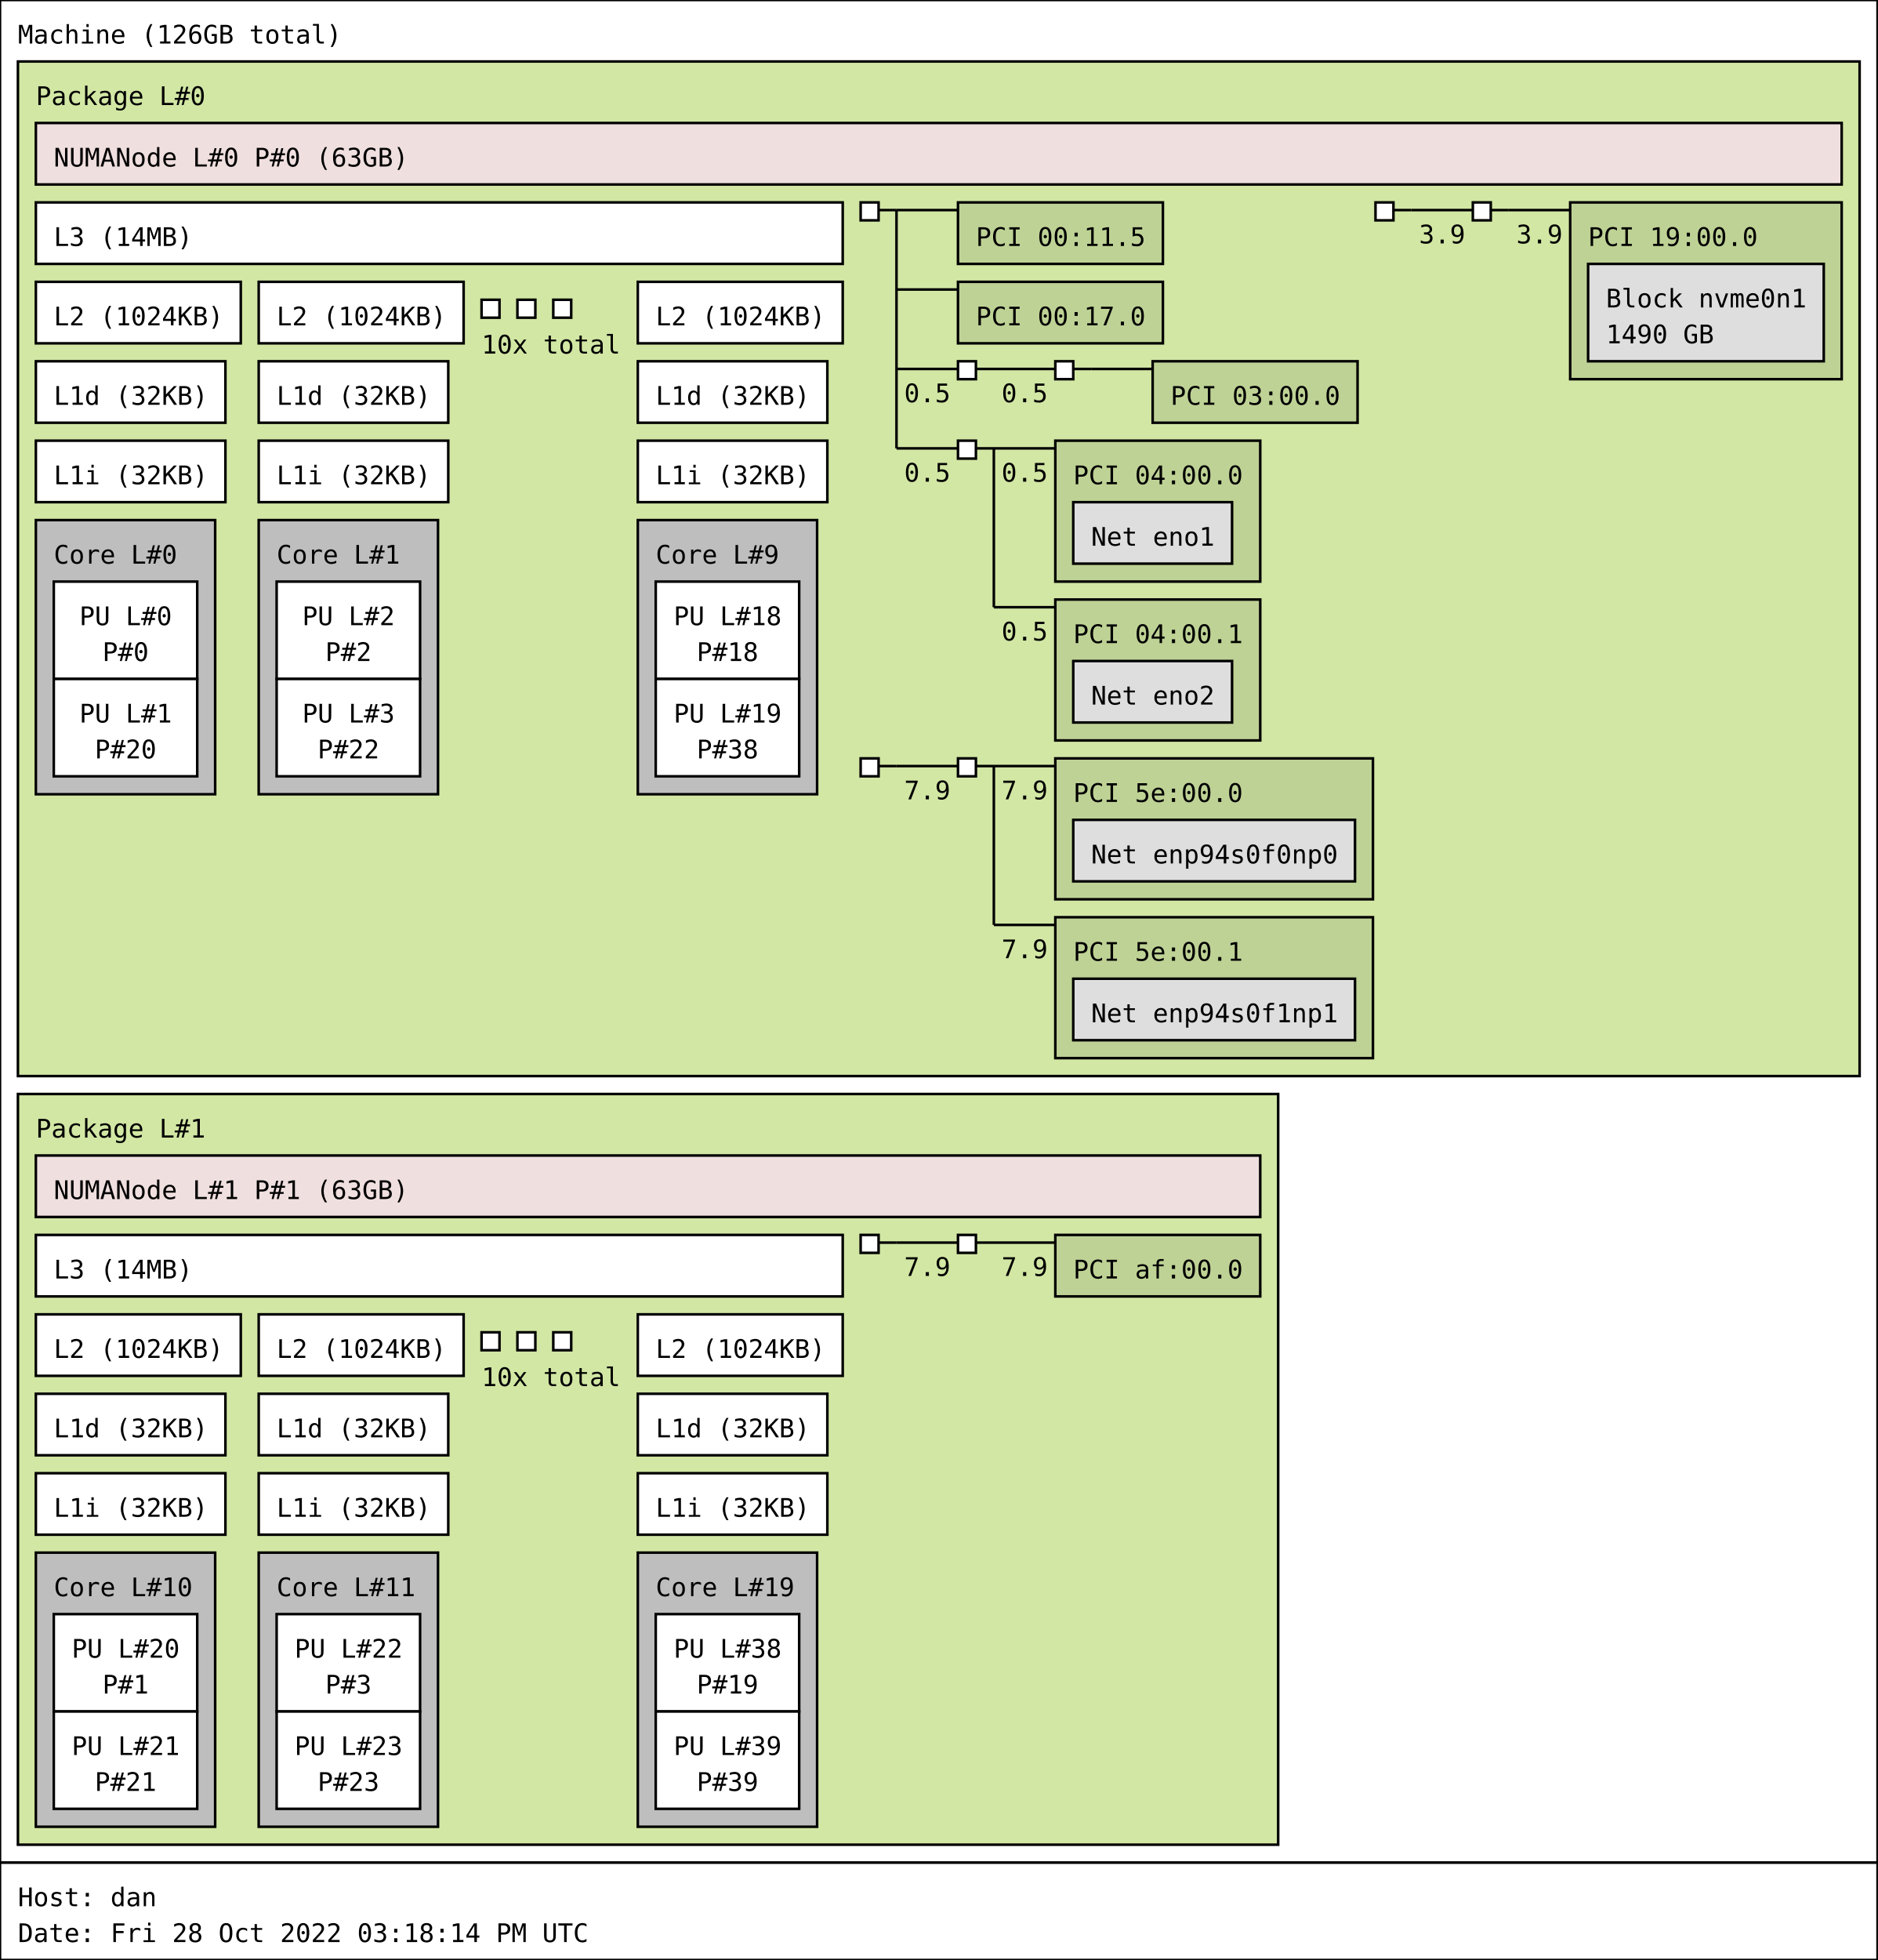
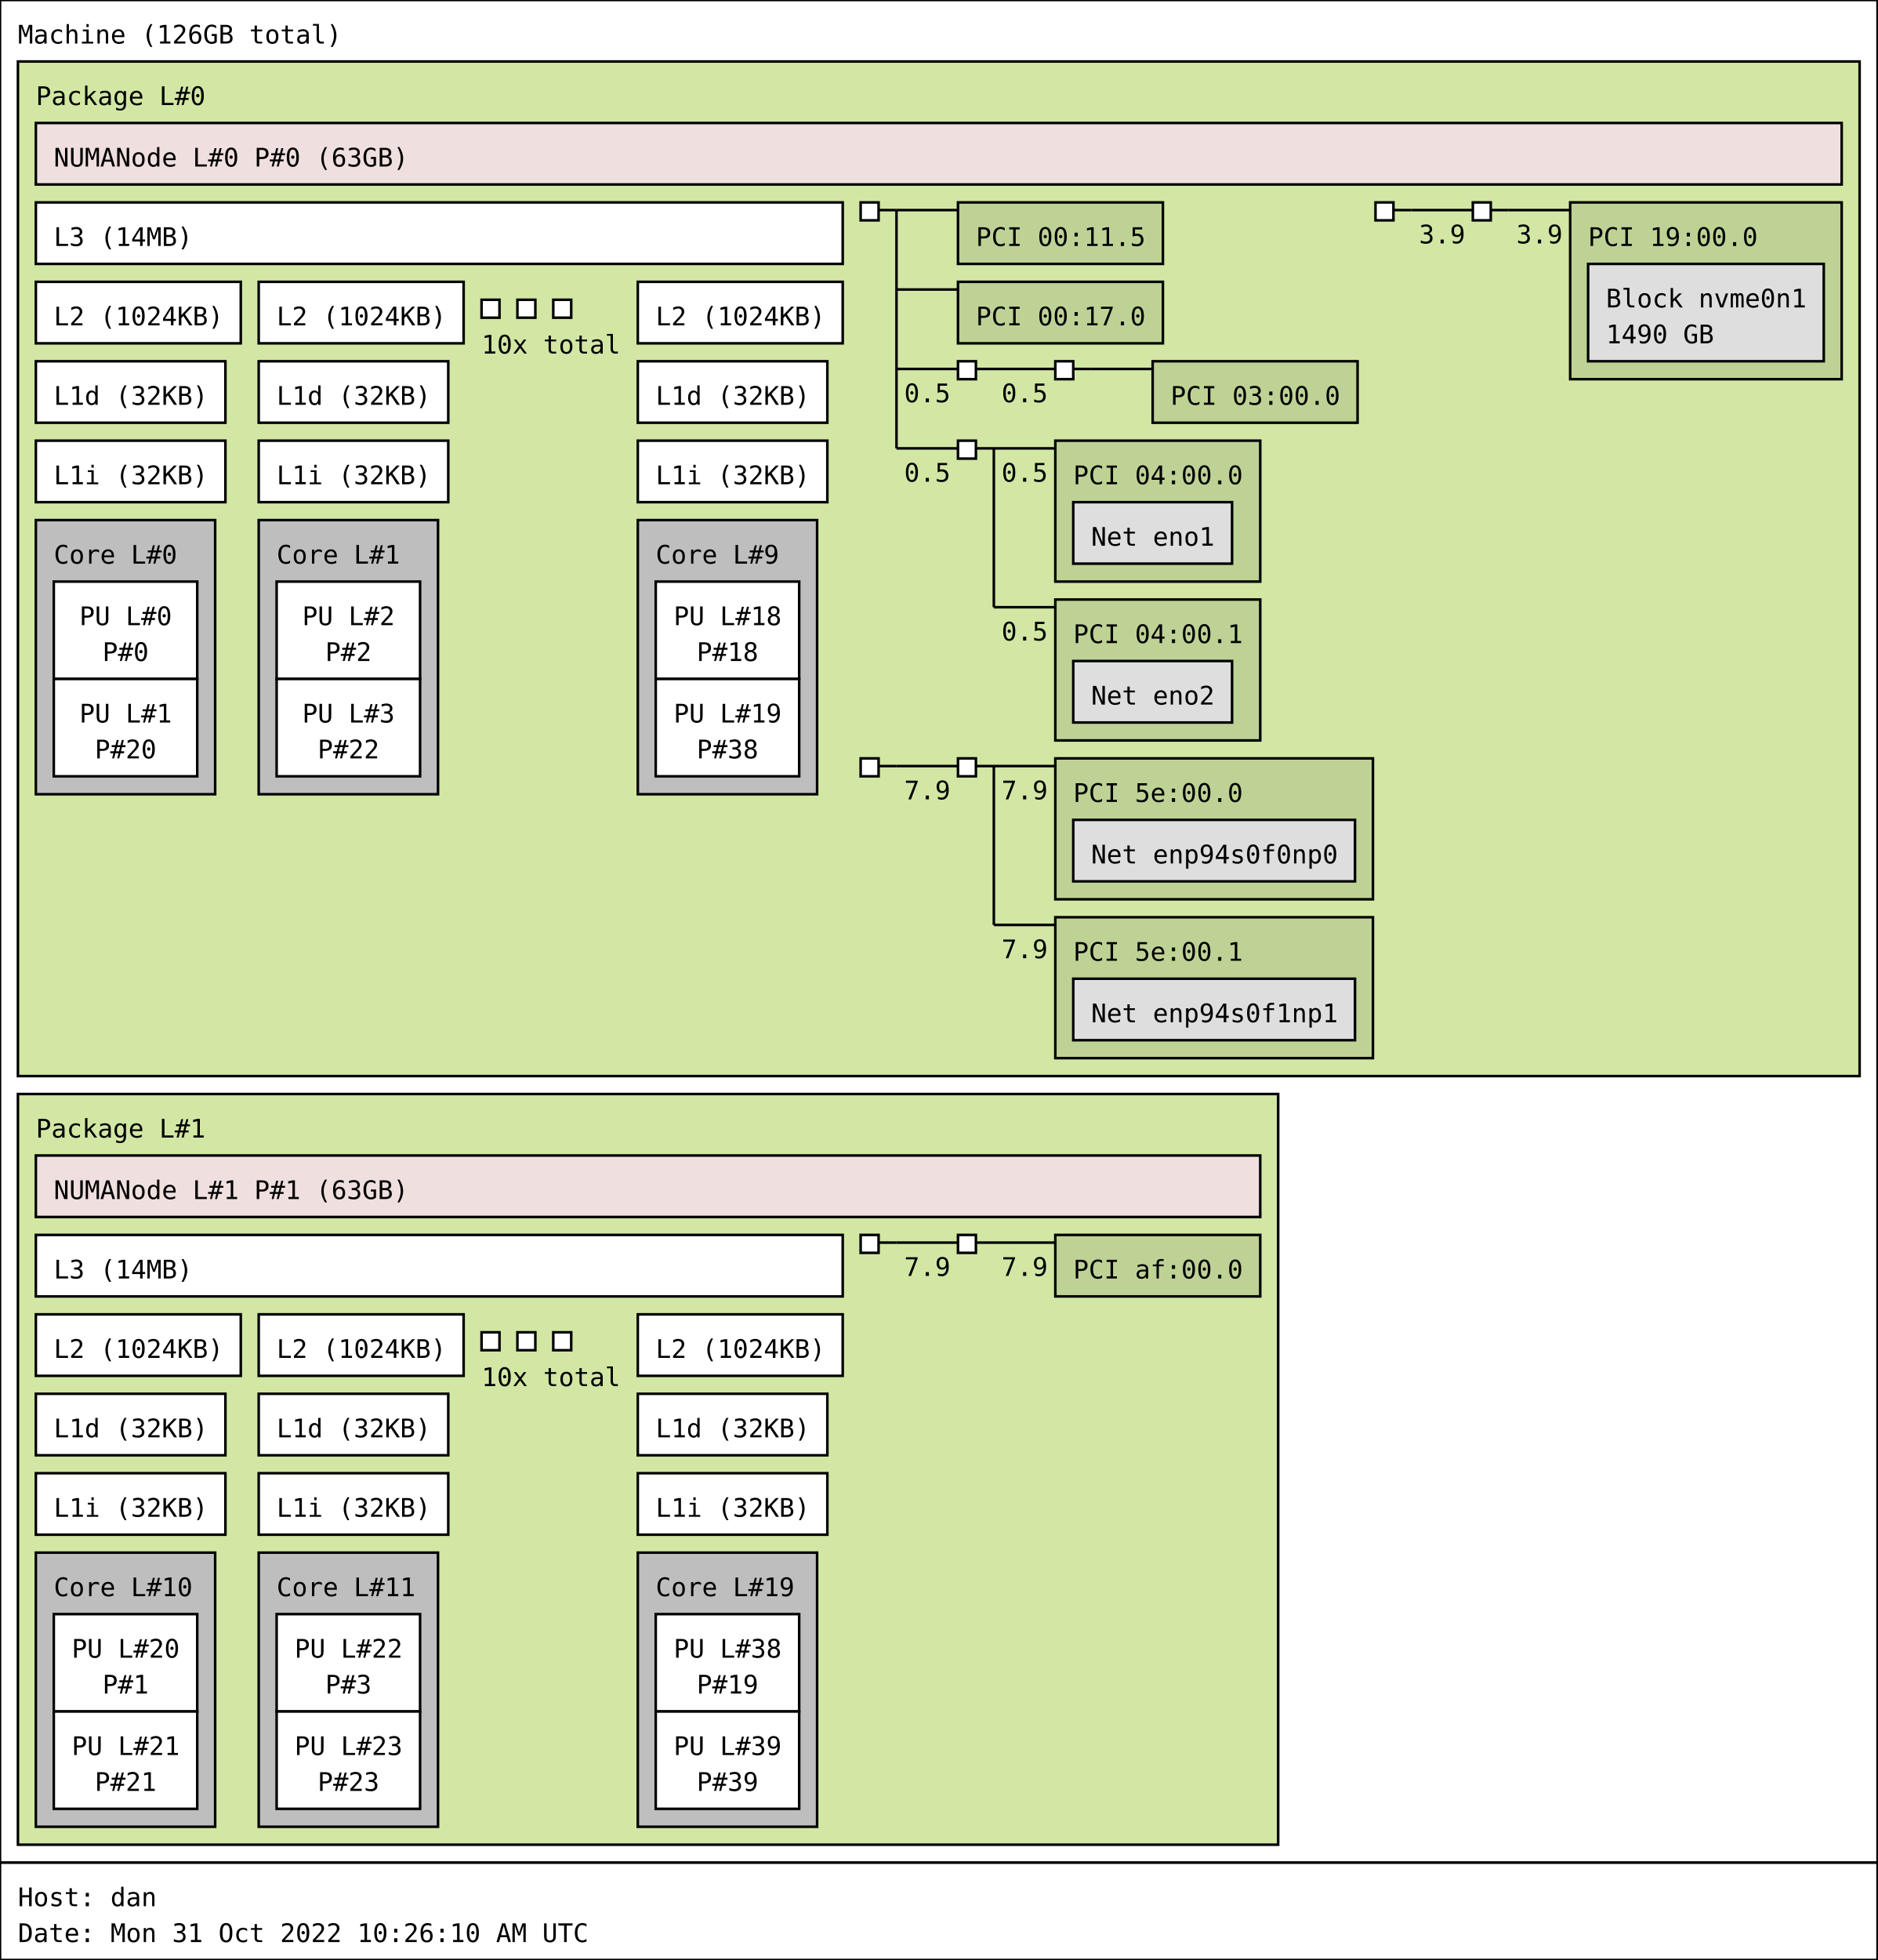
<svg xmlns="http://www.w3.org/2000/svg" width="733px" height="765px" viewBox="0 0 733px 765px" version="1.1">
  <rect id="Machine_0_rect" class="Machine" x="0" y="0" width="733" height="727" fill="rgb(255,255,255)" stroke="rgb(0,0,0)" stroke-width="1" />
  <text id="Machine_0_text" class="Machine" font-family="Monospace" x="7" y="17" fill="rgb(0,0,0)" font-size="10px">Machine (126GB total)</text>
  <rect id="Package_0_rect" class="Package" x="7" y="24" width="719" height="396" fill="rgb(210,231,164)" stroke="rgb(0,0,0)" stroke-width="1" />
  <text id="Package_0_text" class="Package" font-family="Monospace" x="14" y="41" fill="rgb(0,0,0)" font-size="10px">Package L#0</text>
  <rect id="L3_0_rect" class="L3" x="14" y="79" width="315" height="24" fill="rgb(255,255,255)" stroke="rgb(0,0,0)" stroke-width="1" />
  <text id="L3_0_text" class="L3" font-family="Monospace" x="21" y="96" fill="rgb(0,0,0)" font-size="10px">L3 (14MB)</text>
  <rect id="L2_0_rect" class="L2" x="14" y="110" width="80" height="24" fill="rgb(255,255,255)" stroke="rgb(0,0,0)" stroke-width="1" />
  <text id="L2_0_text" class="L2" font-family="Monospace" x="21" y="127" fill="rgb(0,0,0)" font-size="10px">L2 (1024KB)</text>
  <rect id="L1d_0_rect" class="L1d" x="14" y="141" width="74" height="24" fill="rgb(255,255,255)" stroke="rgb(0,0,0)" stroke-width="1" />
  <text id="L1d_0_text" class="L1d" font-family="Monospace" x="21" y="158" fill="rgb(0,0,0)" font-size="10px">L1d (32KB)</text>
  <rect id="L1i_0_rect" class="L1i" x="14" y="172" width="74" height="24" fill="rgb(255,255,255)" stroke="rgb(0,0,0)" stroke-width="1" />
  <text id="L1i_0_text" class="L1i" font-family="Monospace" x="21" y="189" fill="rgb(0,0,0)" font-size="10px">L1i (32KB)</text>
  <rect id="Core_0_rect" class="Core" x="14" y="203" width="70" height="107" fill="rgb(190,190,190)" stroke="rgb(0,0,0)" stroke-width="1" />
  <text id="Core_0_text" class="Core" font-family="Monospace" x="21" y="220" fill="rgb(0,0,0)" font-size="10px">Core L#0</text>
  <rect id="PU_0_rect" class="PU" x="21" y="227" width="56" height="38" fill="rgb(255,255,255)" stroke="rgb(0,0,0)" stroke-width="1" />
  <text id="PU_0_text" class="PU" font-family="Monospace" x="31" y="244" fill="rgb(0,0,0)" font-size="10px">PU L#0</text>
  <text id="PU_0_text_1" class="PU" font-family="Monospace" x="40" y="258" fill="rgb(0,0,0)" font-size="10px">P#0</text>
  <rect id="PU_1_rect" class="PU" x="21" y="265" width="56" height="38" fill="rgb(255,255,255)" stroke="rgb(0,0,0)" stroke-width="1" />
  <text id="PU_1_text" class="PU" font-family="Monospace" x="31" y="282" fill="rgb(0,0,0)" font-size="10px">PU L#1</text>
  <text id="PU_1_text_1" class="PU" font-family="Monospace" x="37" y="296" fill="rgb(0,0,0)" font-size="10px">P#20</text>
  <rect id="L2_1_rect" class="L2" x="101" y="110" width="80" height="24" fill="rgb(255,255,255)" stroke="rgb(0,0,0)" stroke-width="1" />
  <text id="L2_1_text" class="L2" font-family="Monospace" x="108" y="127" fill="rgb(0,0,0)" font-size="10px">L2 (1024KB)</text>
  <rect id="L1d_1_rect" class="L1d" x="101" y="141" width="74" height="24" fill="rgb(255,255,255)" stroke="rgb(0,0,0)" stroke-width="1" />
  <text id="L1d_1_text" class="L1d" font-family="Monospace" x="108" y="158" fill="rgb(0,0,0)" font-size="10px">L1d (32KB)</text>
  <rect id="L1i_1_rect" class="L1i" x="101" y="172" width="74" height="24" fill="rgb(255,255,255)" stroke="rgb(0,0,0)" stroke-width="1" />
  <text id="L1i_1_text" class="L1i" font-family="Monospace" x="108" y="189" fill="rgb(0,0,0)" font-size="10px">L1i (32KB)</text>
  <rect id="Core_1_rect" class="Core" x="101" y="203" width="70" height="107" fill="rgb(190,190,190)" stroke="rgb(0,0,0)" stroke-width="1" />
  <text id="Core_1_text" class="Core" font-family="Monospace" x="108" y="220" fill="rgb(0,0,0)" font-size="10px">Core L#1</text>
  <rect id="PU_2_rect" class="PU" x="108" y="227" width="56" height="38" fill="rgb(255,255,255)" stroke="rgb(0,0,0)" stroke-width="1" />
  <text id="PU_2_text" class="PU" font-family="Monospace" x="118" y="244" fill="rgb(0,0,0)" font-size="10px">PU L#2</text>
  <text id="PU_2_text_1" class="PU" font-family="Monospace" x="127" y="258" fill="rgb(0,0,0)" font-size="10px">P#2</text>
  <rect id="PU_3_rect" class="PU" x="108" y="265" width="56" height="38" fill="rgb(255,255,255)" stroke="rgb(0,0,0)" stroke-width="1" />
  <text id="PU_3_text" class="PU" font-family="Monospace" x="118" y="282" fill="rgb(0,0,0)" font-size="10px">PU L#3</text>
  <text id="PU_3_text_1" class="PU" font-family="Monospace" x="124" y="296" fill="rgb(0,0,0)" font-size="10px">P#22</text>
  <rect id="L2_2_rect" class="L2" x="188" y="117" width="7" height="7" fill="rgb(255,255,255)" stroke="rgb(0,0,0)" stroke-width="1" />
  <rect id="L2_2_rect" class="L2" x="202" y="117" width="7" height="7" fill="rgb(255,255,255)" stroke="rgb(0,0,0)" stroke-width="1" />
  <rect id="L2_2_rect" class="L2" x="216" y="117" width="7" height="7" fill="rgb(255,255,255)" stroke="rgb(0,0,0)" stroke-width="1" />
  <text id="L2_2_text" class="L2" font-family="Monospace" x="188" y="138" fill="rgb(0,0,0)" font-size="10px">10x total</text>
  <rect id="L2_9_rect" class="L2" x="249" y="110" width="80" height="24" fill="rgb(255,255,255)" stroke="rgb(0,0,0)" stroke-width="1" />
  <text id="L2_9_text" class="L2" font-family="Monospace" x="256" y="127" fill="rgb(0,0,0)" font-size="10px">L2 (1024KB)</text>
  <rect id="L1d_9_rect" class="L1d" x="249" y="141" width="74" height="24" fill="rgb(255,255,255)" stroke="rgb(0,0,0)" stroke-width="1" />
  <text id="L1d_9_text" class="L1d" font-family="Monospace" x="256" y="158" fill="rgb(0,0,0)" font-size="10px">L1d (32KB)</text>
  <rect id="L1i_9_rect" class="L1i" x="249" y="172" width="74" height="24" fill="rgb(255,255,255)" stroke="rgb(0,0,0)" stroke-width="1" />
  <text id="L1i_9_text" class="L1i" font-family="Monospace" x="256" y="189" fill="rgb(0,0,0)" font-size="10px">L1i (32KB)</text>
  <rect id="Core_9_rect" class="Core" x="249" y="203" width="70" height="107" fill="rgb(190,190,190)" stroke="rgb(0,0,0)" stroke-width="1" />
  <text id="Core_9_text" class="Core" font-family="Monospace" x="256" y="220" fill="rgb(0,0,0)" font-size="10px">Core L#9</text>
  <rect id="PU_18_rect" class="PU" x="256" y="227" width="56" height="38" fill="rgb(255,255,255)" stroke="rgb(0,0,0)" stroke-width="1" />
  <text id="PU_18_text" class="PU" font-family="Monospace" x="263" y="244" fill="rgb(0,0,0)" font-size="10px">PU L#18</text>
  <text id="PU_18_text_1" class="PU" font-family="Monospace" x="272" y="258" fill="rgb(0,0,0)" font-size="10px">P#18</text>
  <rect id="PU_19_rect" class="PU" x="256" y="265" width="56" height="38" fill="rgb(255,255,255)" stroke="rgb(0,0,0)" stroke-width="1" />
  <text id="PU_19_text" class="PU" font-family="Monospace" x="263" y="282" fill="rgb(0,0,0)" font-size="10px">PU L#19</text>
  <text id="PU_19_text_1" class="PU" font-family="Monospace" x="272" y="296" fill="rgb(0,0,0)" font-size="10px">P#38</text>
  <rect id="NUMANode_0_rect" class="NUMANode" x="14" y="48" width="705" height="24" fill="rgb(239,223,222)" stroke="rgb(0,0,0)" stroke-width="1" />
  <text id="NUMANode_0_text" class="NUMANode" font-family="Monospace" x="21" y="65" fill="rgb(0,0,0)" font-size="10px">NUMANode L#0 P#0 (63GB)</text>
  <rect id="HostBridge_0_rect" class="HostBridge" x="336" y="79" width="7" height="7" fill="rgb(255,255,255)" stroke="rgb(0,0,0)" stroke-width="1" />
  <line id="HostBridge_0_line" class="HostBridge" x1="343" y1="82" x2="350" y2="82" stroke="rgb(0,0,0)" stroke-width="1" />
  <line id="HostBridge_0_line_2" class="HostBridge" x1="350" y1="82" x2="374" y2="82" stroke="rgb(0,0,0)" stroke-width="1" />
  <line id="HostBridge_0_line_3" class="HostBridge" x1="350" y1="113" x2="374" y2="113" stroke="rgb(0,0,0)" stroke-width="1" />
  <line id="HostBridge_0_line_4" class="HostBridge" x1="350" y1="144" x2="374" y2="144" stroke="rgb(0,0,0)" stroke-width="1" />
  <text id="HostBridge_0_text_4" class="HostBridge" font-family="Monospace" x="353" y="157" fill="rgb(0,0,0)" font-size="10px">0.5</text>
  <line id="HostBridge_0_line_5" class="HostBridge" x1="350" y1="175" x2="374" y2="175" stroke="rgb(0,0,0)" stroke-width="1" />
  <text id="HostBridge_0_text_5" class="HostBridge" font-family="Monospace" x="353" y="188" fill="rgb(0,0,0)" font-size="10px">0.5</text>
  <line id="HostBridge_0_line_1" class="HostBridge" x1="350" y1="82" x2="350" y2="175" stroke="rgb(0,0,0)" stroke-width="1" />
  <rect id="PCI_0_rect" class="PCI" x="374" y="79" width="80" height="24" fill="rgb(190,210,149)" stroke="rgb(0,0,0)" stroke-width="1" />
  <text id="PCI_0_text" class="PCI" font-family="Monospace" x="381" y="96" fill="rgb(0,0,0)" font-size="10px">PCI 00:11.5</text>
  <rect id="PCI_1_rect" class="PCI" x="374" y="110" width="80" height="24" fill="rgb(190,210,149)" stroke="rgb(0,0,0)" stroke-width="1" />
  <text id="PCI_1_text" class="PCI" font-family="Monospace" x="381" y="127" fill="rgb(0,0,0)" font-size="10px">PCI 00:17.0</text>
  <rect id="PCIBridge_1_rect" class="PCIBridge" x="374" y="141" width="7" height="7" fill="rgb(255,255,255)" stroke="rgb(0,0,0)" stroke-width="1" />
  <line id="PCIBridge_1_line" class="PCIBridge" x1="381" y1="144" x2="388" y2="144" stroke="rgb(0,0,0)" stroke-width="1" />
  <line id="PCIBridge_1_line_2" class="PCIBridge" x1="388" y1="144" x2="412" y2="144" stroke="rgb(0,0,0)" stroke-width="1" />
  <text id="PCIBridge_1_text_2" class="PCIBridge" font-family="Monospace" x="391" y="157" fill="rgb(0,0,0)" font-size="10px">0.5</text>
  <line id="PCIBridge_1_line_1" class="PCIBridge" x1="388" y1="144" x2="388" y2="144" stroke="rgb(0,0,0)" stroke-width="1" />
  <rect id="PCIBridge_2_rect" class="PCIBridge" x="412" y="141" width="7" height="7" fill="rgb(255,255,255)" stroke="rgb(0,0,0)" stroke-width="1" />
  <line id="PCIBridge_2_line" class="PCIBridge" x1="419" y1="144" x2="426" y2="144" stroke="rgb(0,0,0)" stroke-width="1" />
  <line id="PCIBridge_2_line_2" class="PCIBridge" x1="426" y1="144" x2="450" y2="144" stroke="rgb(0,0,0)" stroke-width="1" />
  <line id="PCIBridge_2_line_1" class="PCIBridge" x1="426" y1="144" x2="426" y2="144" stroke="rgb(0,0,0)" stroke-width="1" />
  <rect id="PCI_2_rect" class="PCI" x="450" y="141" width="80" height="24" fill="rgb(190,210,149)" stroke="rgb(0,0,0)" stroke-width="1" />
  <text id="PCI_2_text" class="PCI" font-family="Monospace" x="457" y="158" fill="rgb(0,0,0)" font-size="10px">PCI 03:00.0</text>
  <rect id="PCIBridge_3_rect" class="PCIBridge" x="374" y="172" width="7" height="7" fill="rgb(255,255,255)" stroke="rgb(0,0,0)" stroke-width="1" />
  <line id="PCIBridge_3_line" class="PCIBridge" x1="381" y1="175" x2="388" y2="175" stroke="rgb(0,0,0)" stroke-width="1" />
  <line id="PCIBridge_3_line_2" class="PCIBridge" x1="388" y1="175" x2="412" y2="175" stroke="rgb(0,0,0)" stroke-width="1" />
  <text id="PCIBridge_3_text_2" class="PCIBridge" font-family="Monospace" x="391" y="188" fill="rgb(0,0,0)" font-size="10px">0.5</text>
  <line id="PCIBridge_3_line_3" class="PCIBridge" x1="388" y1="237" x2="412" y2="237" stroke="rgb(0,0,0)" stroke-width="1" />
  <text id="PCIBridge_3_text_3" class="PCIBridge" font-family="Monospace" x="391" y="250" fill="rgb(0,0,0)" font-size="10px">0.5</text>
  <line id="PCIBridge_3_line_1" class="PCIBridge" x1="388" y1="175" x2="388" y2="237" stroke="rgb(0,0,0)" stroke-width="1" />
  <rect id="PCI_3_rect" class="PCI" x="412" y="172" width="80" height="55" fill="rgb(190,210,149)" stroke="rgb(0,0,0)" stroke-width="1" />
  <text id="PCI_3_text" class="PCI" font-family="Monospace" x="419" y="189" fill="rgb(0,0,0)" font-size="10px">PCI 04:00.0</text>
  <rect id="Net_0_rect" class="Net" x="419" y="196" width="62" height="24" fill="rgb(222,222,222)" stroke="rgb(0,0,0)" stroke-width="1" />
  <text id="Net_0_text" class="Net" font-family="Monospace" x="426" y="213" fill="rgb(0,0,0)" font-size="10px">Net eno1</text>
  <rect id="PCI_4_rect" class="PCI" x="412" y="234" width="80" height="55" fill="rgb(190,210,149)" stroke="rgb(0,0,0)" stroke-width="1" />
  <text id="PCI_4_text" class="PCI" font-family="Monospace" x="419" y="251" fill="rgb(0,0,0)" font-size="10px">PCI 04:00.1</text>
  <rect id="Net_1_rect" class="Net" x="419" y="258" width="62" height="24" fill="rgb(222,222,222)" stroke="rgb(0,0,0)" stroke-width="1" />
  <text id="Net_1_text" class="Net" font-family="Monospace" x="426" y="275" fill="rgb(0,0,0)" font-size="10px">Net eno2</text>
  <rect id="HostBridge_4_rect" class="HostBridge" x="537" y="79" width="7" height="7" fill="rgb(255,255,255)" stroke="rgb(0,0,0)" stroke-width="1" />
  <line id="HostBridge_4_line" class="HostBridge" x1="544" y1="82" x2="551" y2="82" stroke="rgb(0,0,0)" stroke-width="1" />
  <line id="HostBridge_4_line_2" class="HostBridge" x1="551" y1="82" x2="575" y2="82" stroke="rgb(0,0,0)" stroke-width="1" />
  <text id="HostBridge_4_text_2" class="HostBridge" font-family="Monospace" x="554" y="95" fill="rgb(0,0,0)" font-size="10px">3.9</text>
  <line id="HostBridge_4_line_1" class="HostBridge" x1="551" y1="82" x2="551" y2="82" stroke="rgb(0,0,0)" stroke-width="1" />
  <rect id="PCIBridge_5_rect" class="PCIBridge" x="575" y="79" width="7" height="7" fill="rgb(255,255,255)" stroke="rgb(0,0,0)" stroke-width="1" />
  <line id="PCIBridge_5_line" class="PCIBridge" x1="582" y1="82" x2="589" y2="82" stroke="rgb(0,0,0)" stroke-width="1" />
  <line id="PCIBridge_5_line_2" class="PCIBridge" x1="589" y1="82" x2="613" y2="82" stroke="rgb(0,0,0)" stroke-width="1" />
  <text id="PCIBridge_5_text_2" class="PCIBridge" font-family="Monospace" x="592" y="95" fill="rgb(0,0,0)" font-size="10px">3.9</text>
  <line id="PCIBridge_5_line_1" class="PCIBridge" x1="589" y1="82" x2="589" y2="82" stroke="rgb(0,0,0)" stroke-width="1" />
  <rect id="PCI_5_rect" class="PCI" x="613" y="79" width="106" height="69" fill="rgb(190,210,149)" stroke="rgb(0,0,0)" stroke-width="1" />
  <text id="PCI_5_text" class="PCI" font-family="Monospace" x="620" y="96" fill="rgb(0,0,0)" font-size="10px">PCI 19:00.0</text>
  <rect id="Block_2_rect" class="Block" x="620" y="103" width="92" height="38" fill="rgb(222,222,222)" stroke="rgb(0,0,0)" stroke-width="1" />
  <text id="Block_2_text" class="Block" font-family="Monospace" x="627" y="120" fill="rgb(0,0,0)" font-size="10px">Block nvme0n1</text>
  <text id="Block_2_text_1" class="Block" font-family="Monospace" x="627" y="134" fill="rgb(0,0,0)" font-size="10px">1490 GB</text>
  <rect id="HostBridge_6_rect" class="HostBridge" x="336" y="296" width="7" height="7" fill="rgb(255,255,255)" stroke="rgb(0,0,0)" stroke-width="1" />
  <line id="HostBridge_6_line" class="HostBridge" x1="343" y1="299" x2="350" y2="299" stroke="rgb(0,0,0)" stroke-width="1" />
  <line id="HostBridge_6_line_2" class="HostBridge" x1="350" y1="299" x2="374" y2="299" stroke="rgb(0,0,0)" stroke-width="1" />
  <text id="HostBridge_6_text_2" class="HostBridge" font-family="Monospace" x="353" y="312" fill="rgb(0,0,0)" font-size="10px">7.9</text>
  <line id="HostBridge_6_line_1" class="HostBridge" x1="350" y1="299" x2="350" y2="299" stroke="rgb(0,0,0)" stroke-width="1" />
  <rect id="PCIBridge_7_rect" class="PCIBridge" x="374" y="296" width="7" height="7" fill="rgb(255,255,255)" stroke="rgb(0,0,0)" stroke-width="1" />
  <line id="PCIBridge_7_line" class="PCIBridge" x1="381" y1="299" x2="388" y2="299" stroke="rgb(0,0,0)" stroke-width="1" />
  <line id="PCIBridge_7_line_2" class="PCIBridge" x1="388" y1="299" x2="412" y2="299" stroke="rgb(0,0,0)" stroke-width="1" />
  <text id="PCIBridge_7_text_2" class="PCIBridge" font-family="Monospace" x="391" y="312" fill="rgb(0,0,0)" font-size="10px">7.9</text>
  <line id="PCIBridge_7_line_3" class="PCIBridge" x1="388" y1="361" x2="412" y2="361" stroke="rgb(0,0,0)" stroke-width="1" />
  <text id="PCIBridge_7_text_3" class="PCIBridge" font-family="Monospace" x="391" y="374" fill="rgb(0,0,0)" font-size="10px">7.9</text>
  <line id="PCIBridge_7_line_1" class="PCIBridge" x1="388" y1="299" x2="388" y2="361" stroke="rgb(0,0,0)" stroke-width="1" />
  <rect id="PCI_6_rect" class="PCI" x="412" y="296" width="124" height="55" fill="rgb(190,210,149)" stroke="rgb(0,0,0)" stroke-width="1" />
  <text id="PCI_6_text" class="PCI" font-family="Monospace" x="419" y="313" fill="rgb(0,0,0)" font-size="10px">PCI 5e:00.0</text>
  <rect id="Net_3_rect" class="Net" x="419" y="320" width="110" height="24" fill="rgb(222,222,222)" stroke="rgb(0,0,0)" stroke-width="1" />
  <text id="Net_3_text" class="Net" font-family="Monospace" x="426" y="337" fill="rgb(0,0,0)" font-size="10px">Net enp94s0f0np0</text>
  <rect id="PCI_7_rect" class="PCI" x="412" y="358" width="124" height="55" fill="rgb(190,210,149)" stroke="rgb(0,0,0)" stroke-width="1" />
  <text id="PCI_7_text" class="PCI" font-family="Monospace" x="419" y="375" fill="rgb(0,0,0)" font-size="10px">PCI 5e:00.1</text>
  <rect id="Net_4_rect" class="Net" x="419" y="382" width="110" height="24" fill="rgb(222,222,222)" stroke="rgb(0,0,0)" stroke-width="1" />
  <text id="Net_4_text" class="Net" font-family="Monospace" x="426" y="399" fill="rgb(0,0,0)" font-size="10px">Net enp94s0f1np1</text>
  <rect id="Package_1_rect" class="Package" x="7" y="427" width="492" height="293" fill="rgb(210,231,164)" stroke="rgb(0,0,0)" stroke-width="1" />
  <text id="Package_1_text" class="Package" font-family="Monospace" x="14" y="444" fill="rgb(0,0,0)" font-size="10px">Package L#1</text>
  <rect id="L3_1_rect" class="L3" x="14" y="482" width="315" height="24" fill="rgb(255,255,255)" stroke="rgb(0,0,0)" stroke-width="1" />
  <text id="L3_1_text" class="L3" font-family="Monospace" x="21" y="499" fill="rgb(0,0,0)" font-size="10px">L3 (14MB)</text>
  <rect id="L2_10_rect" class="L2" x="14" y="513" width="80" height="24" fill="rgb(255,255,255)" stroke="rgb(0,0,0)" stroke-width="1" />
  <text id="L2_10_text" class="L2" font-family="Monospace" x="21" y="530" fill="rgb(0,0,0)" font-size="10px">L2 (1024KB)</text>
  <rect id="L1d_10_rect" class="L1d" x="14" y="544" width="74" height="24" fill="rgb(255,255,255)" stroke="rgb(0,0,0)" stroke-width="1" />
  <text id="L1d_10_text" class="L1d" font-family="Monospace" x="21" y="561" fill="rgb(0,0,0)" font-size="10px">L1d (32KB)</text>
  <rect id="L1i_10_rect" class="L1i" x="14" y="575" width="74" height="24" fill="rgb(255,255,255)" stroke="rgb(0,0,0)" stroke-width="1" />
  <text id="L1i_10_text" class="L1i" font-family="Monospace" x="21" y="592" fill="rgb(0,0,0)" font-size="10px">L1i (32KB)</text>
  <rect id="Core_10_rect" class="Core" x="14" y="606" width="70" height="107" fill="rgb(190,190,190)" stroke="rgb(0,0,0)" stroke-width="1" />
  <text id="Core_10_text" class="Core" font-family="Monospace" x="21" y="623" fill="rgb(0,0,0)" font-size="10px">Core L#10</text>
  <rect id="PU_20_rect" class="PU" x="21" y="630" width="56" height="38" fill="rgb(255,255,255)" stroke="rgb(0,0,0)" stroke-width="1" />
  <text id="PU_20_text" class="PU" font-family="Monospace" x="28" y="647" fill="rgb(0,0,0)" font-size="10px">PU L#20</text>
  <text id="PU_20_text_1" class="PU" font-family="Monospace" x="40" y="661" fill="rgb(0,0,0)" font-size="10px">P#1</text>
  <rect id="PU_21_rect" class="PU" x="21" y="668" width="56" height="38" fill="rgb(255,255,255)" stroke="rgb(0,0,0)" stroke-width="1" />
  <text id="PU_21_text" class="PU" font-family="Monospace" x="28" y="685" fill="rgb(0,0,0)" font-size="10px">PU L#21</text>
  <text id="PU_21_text_1" class="PU" font-family="Monospace" x="37" y="699" fill="rgb(0,0,0)" font-size="10px">P#21</text>
  <rect id="L2_11_rect" class="L2" x="101" y="513" width="80" height="24" fill="rgb(255,255,255)" stroke="rgb(0,0,0)" stroke-width="1" />
  <text id="L2_11_text" class="L2" font-family="Monospace" x="108" y="530" fill="rgb(0,0,0)" font-size="10px">L2 (1024KB)</text>
  <rect id="L1d_11_rect" class="L1d" x="101" y="544" width="74" height="24" fill="rgb(255,255,255)" stroke="rgb(0,0,0)" stroke-width="1" />
  <text id="L1d_11_text" class="L1d" font-family="Monospace" x="108" y="561" fill="rgb(0,0,0)" font-size="10px">L1d (32KB)</text>
  <rect id="L1i_11_rect" class="L1i" x="101" y="575" width="74" height="24" fill="rgb(255,255,255)" stroke="rgb(0,0,0)" stroke-width="1" />
  <text id="L1i_11_text" class="L1i" font-family="Monospace" x="108" y="592" fill="rgb(0,0,0)" font-size="10px">L1i (32KB)</text>
  <rect id="Core_11_rect" class="Core" x="101" y="606" width="70" height="107" fill="rgb(190,190,190)" stroke="rgb(0,0,0)" stroke-width="1" />
  <text id="Core_11_text" class="Core" font-family="Monospace" x="108" y="623" fill="rgb(0,0,0)" font-size="10px">Core L#11</text>
  <rect id="PU_22_rect" class="PU" x="108" y="630" width="56" height="38" fill="rgb(255,255,255)" stroke="rgb(0,0,0)" stroke-width="1" />
  <text id="PU_22_text" class="PU" font-family="Monospace" x="115" y="647" fill="rgb(0,0,0)" font-size="10px">PU L#22</text>
  <text id="PU_22_text_1" class="PU" font-family="Monospace" x="127" y="661" fill="rgb(0,0,0)" font-size="10px">P#3</text>
  <rect id="PU_23_rect" class="PU" x="108" y="668" width="56" height="38" fill="rgb(255,255,255)" stroke="rgb(0,0,0)" stroke-width="1" />
  <text id="PU_23_text" class="PU" font-family="Monospace" x="115" y="685" fill="rgb(0,0,0)" font-size="10px">PU L#23</text>
  <text id="PU_23_text_1" class="PU" font-family="Monospace" x="124" y="699" fill="rgb(0,0,0)" font-size="10px">P#23</text>
  <rect id="L2_12_rect" class="L2" x="188" y="520" width="7" height="7" fill="rgb(255,255,255)" stroke="rgb(0,0,0)" stroke-width="1" />
  <rect id="L2_12_rect" class="L2" x="202" y="520" width="7" height="7" fill="rgb(255,255,255)" stroke="rgb(0,0,0)" stroke-width="1" />
  <rect id="L2_12_rect" class="L2" x="216" y="520" width="7" height="7" fill="rgb(255,255,255)" stroke="rgb(0,0,0)" stroke-width="1" />
  <text id="L2_12_text" class="L2" font-family="Monospace" x="188" y="541" fill="rgb(0,0,0)" font-size="10px">10x total</text>
  <rect id="L2_19_rect" class="L2" x="249" y="513" width="80" height="24" fill="rgb(255,255,255)" stroke="rgb(0,0,0)" stroke-width="1" />
  <text id="L2_19_text" class="L2" font-family="Monospace" x="256" y="530" fill="rgb(0,0,0)" font-size="10px">L2 (1024KB)</text>
  <rect id="L1d_19_rect" class="L1d" x="249" y="544" width="74" height="24" fill="rgb(255,255,255)" stroke="rgb(0,0,0)" stroke-width="1" />
  <text id="L1d_19_text" class="L1d" font-family="Monospace" x="256" y="561" fill="rgb(0,0,0)" font-size="10px">L1d (32KB)</text>
  <rect id="L1i_19_rect" class="L1i" x="249" y="575" width="74" height="24" fill="rgb(255,255,255)" stroke="rgb(0,0,0)" stroke-width="1" />
  <text id="L1i_19_text" class="L1i" font-family="Monospace" x="256" y="592" fill="rgb(0,0,0)" font-size="10px">L1i (32KB)</text>
  <rect id="Core_19_rect" class="Core" x="249" y="606" width="70" height="107" fill="rgb(190,190,190)" stroke="rgb(0,0,0)" stroke-width="1" />
  <text id="Core_19_text" class="Core" font-family="Monospace" x="256" y="623" fill="rgb(0,0,0)" font-size="10px">Core L#19</text>
  <rect id="PU_38_rect" class="PU" x="256" y="630" width="56" height="38" fill="rgb(255,255,255)" stroke="rgb(0,0,0)" stroke-width="1" />
  <text id="PU_38_text" class="PU" font-family="Monospace" x="263" y="647" fill="rgb(0,0,0)" font-size="10px">PU L#38</text>
  <text id="PU_38_text_1" class="PU" font-family="Monospace" x="272" y="661" fill="rgb(0,0,0)" font-size="10px">P#19</text>
  <rect id="PU_39_rect" class="PU" x="256" y="668" width="56" height="38" fill="rgb(255,255,255)" stroke="rgb(0,0,0)" stroke-width="1" />
  <text id="PU_39_text" class="PU" font-family="Monospace" x="263" y="685" fill="rgb(0,0,0)" font-size="10px">PU L#39</text>
  <text id="PU_39_text_1" class="PU" font-family="Monospace" x="272" y="699" fill="rgb(0,0,0)" font-size="10px">P#39</text>
  <rect id="NUMANode_1_rect" class="NUMANode" x="14" y="451" width="478" height="24" fill="rgb(239,223,222)" stroke="rgb(0,0,0)" stroke-width="1" />
  <text id="NUMANode_1_text" class="NUMANode" font-family="Monospace" x="21" y="468" fill="rgb(0,0,0)" font-size="10px">NUMANode L#1 P#1 (63GB)</text>
  <rect id="HostBridge_8_rect" class="HostBridge" x="336" y="482" width="7" height="7" fill="rgb(255,255,255)" stroke="rgb(0,0,0)" stroke-width="1" />
  <line id="HostBridge_8_line" class="HostBridge" x1="343" y1="485" x2="350" y2="485" stroke="rgb(0,0,0)" stroke-width="1" />
  <line id="HostBridge_8_line_2" class="HostBridge" x1="350" y1="485" x2="374" y2="485" stroke="rgb(0,0,0)" stroke-width="1" />
  <text id="HostBridge_8_text_2" class="HostBridge" font-family="Monospace" x="353" y="498" fill="rgb(0,0,0)" font-size="10px">7.9</text>
  <line id="HostBridge_8_line_1" class="HostBridge" x1="350" y1="485" x2="350" y2="485" stroke="rgb(0,0,0)" stroke-width="1" />
  <rect id="PCIBridge_9_rect" class="PCIBridge" x="374" y="482" width="7" height="7" fill="rgb(255,255,255)" stroke="rgb(0,0,0)" stroke-width="1" />
  <line id="PCIBridge_9_line" class="PCIBridge" x1="381" y1="485" x2="388" y2="485" stroke="rgb(0,0,0)" stroke-width="1" />
  <line id="PCIBridge_9_line_2" class="PCIBridge" x1="388" y1="485" x2="412" y2="485" stroke="rgb(0,0,0)" stroke-width="1" />
  <text id="PCIBridge_9_text_2" class="PCIBridge" font-family="Monospace" x="391" y="498" fill="rgb(0,0,0)" font-size="10px">7.9</text>
  <line id="PCIBridge_9_line_1" class="PCIBridge" x1="388" y1="485" x2="388" y2="485" stroke="rgb(0,0,0)" stroke-width="1" />
  <rect id="PCI_8_rect" class="PCI" x="412" y="482" width="80" height="24" fill="rgb(190,210,149)" stroke="rgb(0,0,0)" stroke-width="1" />
  <text id="PCI_8_text" class="PCI" font-family="Monospace" x="419" y="499" fill="rgb(0,0,0)" font-size="10px">PCI af:00.0</text>
  <rect id="anon_rect" x="0" y="727" width="733" height="38" fill="rgb(255,255,255)" stroke="rgb(0,0,0)" stroke-width="1" />
  <text id="anon_text" font-family="Monospace" x="7" y="744" fill="rgb(0,0,0)" font-size="10px">Host: dan</text>
-   <text id="anon_text_1" font-family="Monospace" x="7" y="758" fill="rgb(0,0,0)" font-size="10px">Date: Fri 28 Oct 2022 03:18:14 PM UTC</text>
+   <text id="anon_text_1" font-family="Monospace" x="7" y="758" fill="rgb(0,0,0)" font-size="10px">Date: Mon 31 Oct 2022 10:26:10 AM UTC</text>
</svg>
